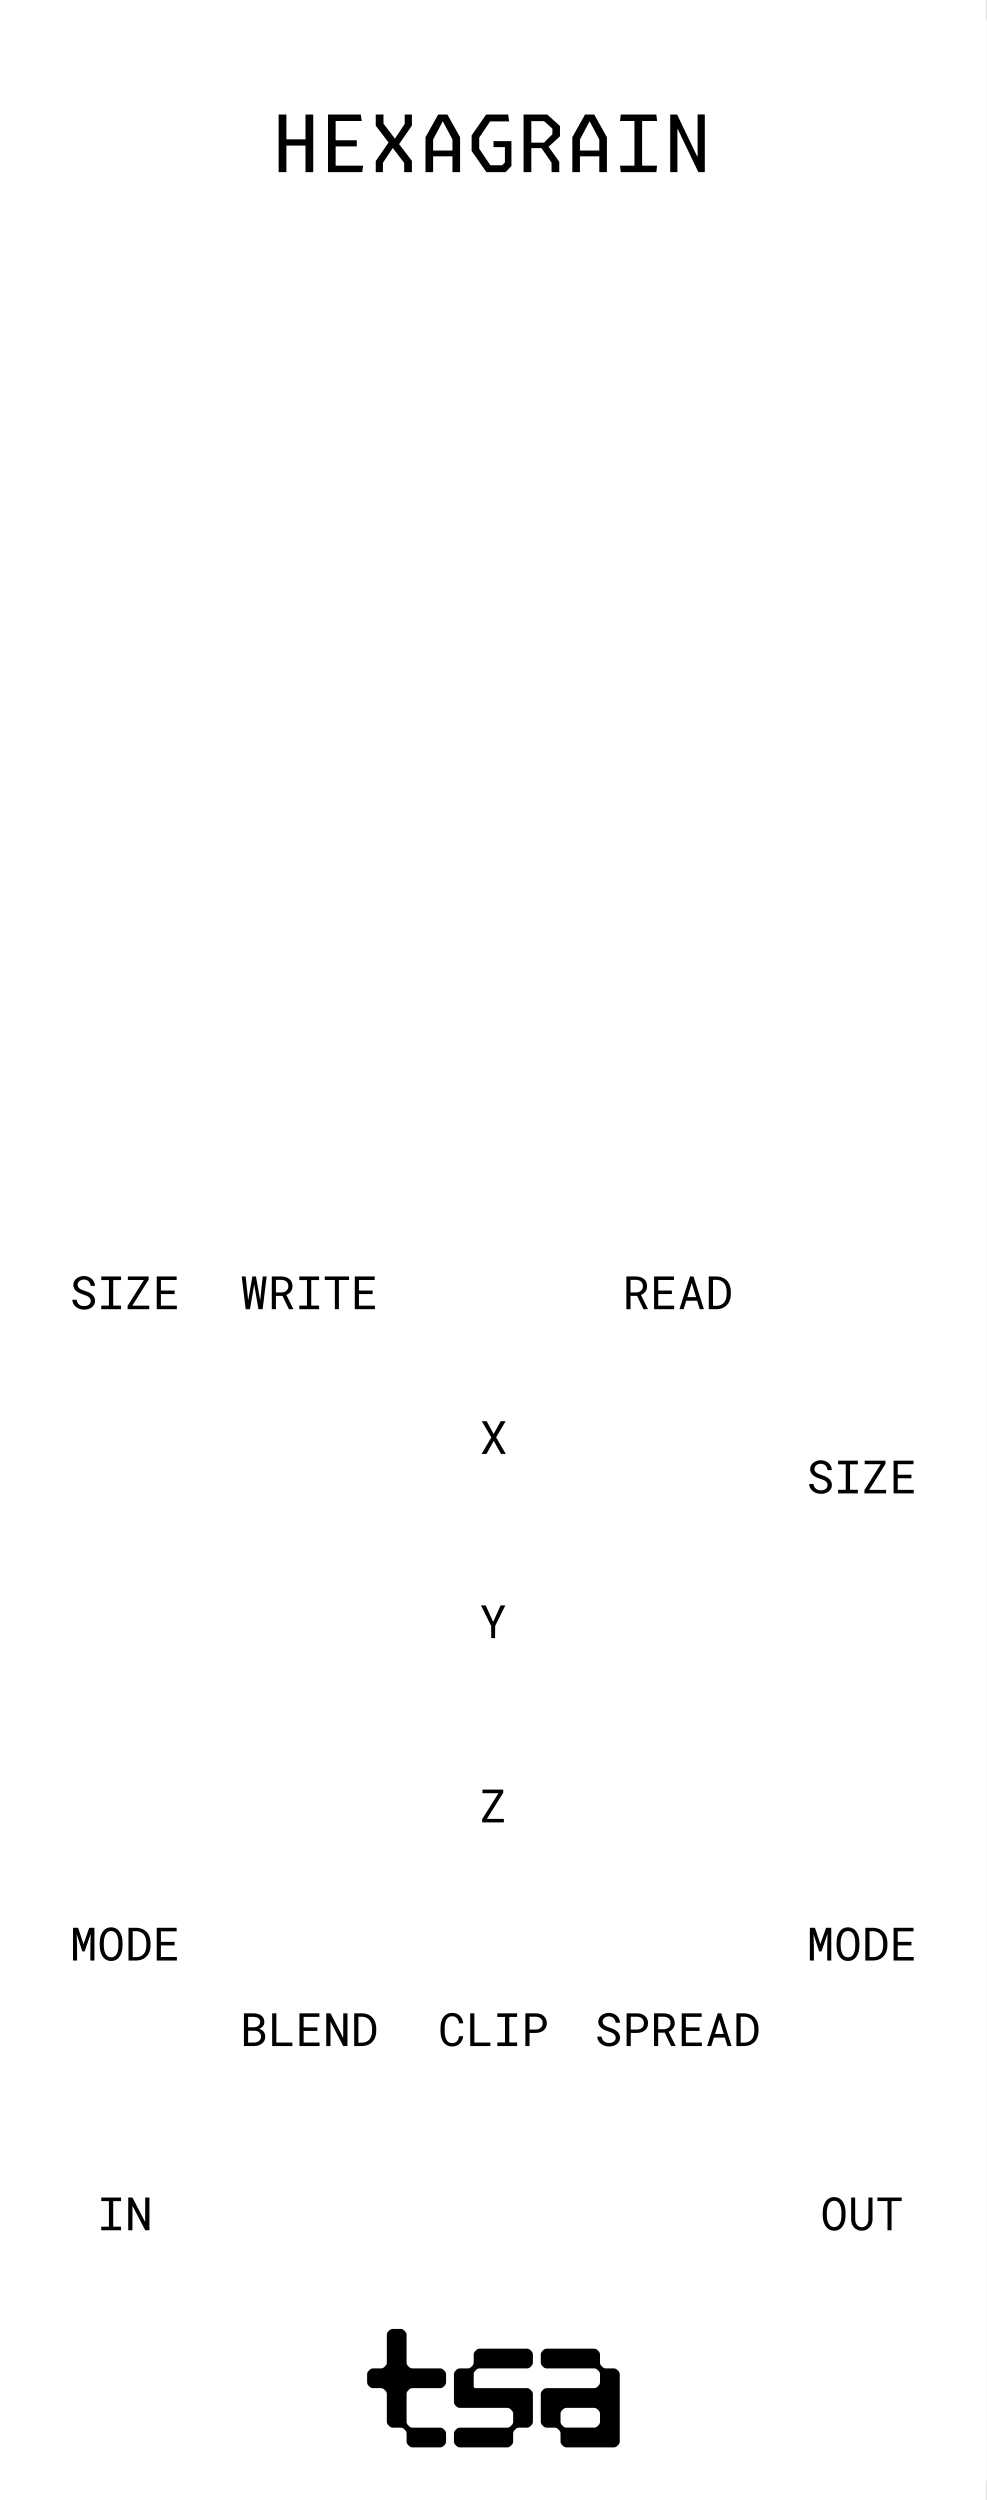
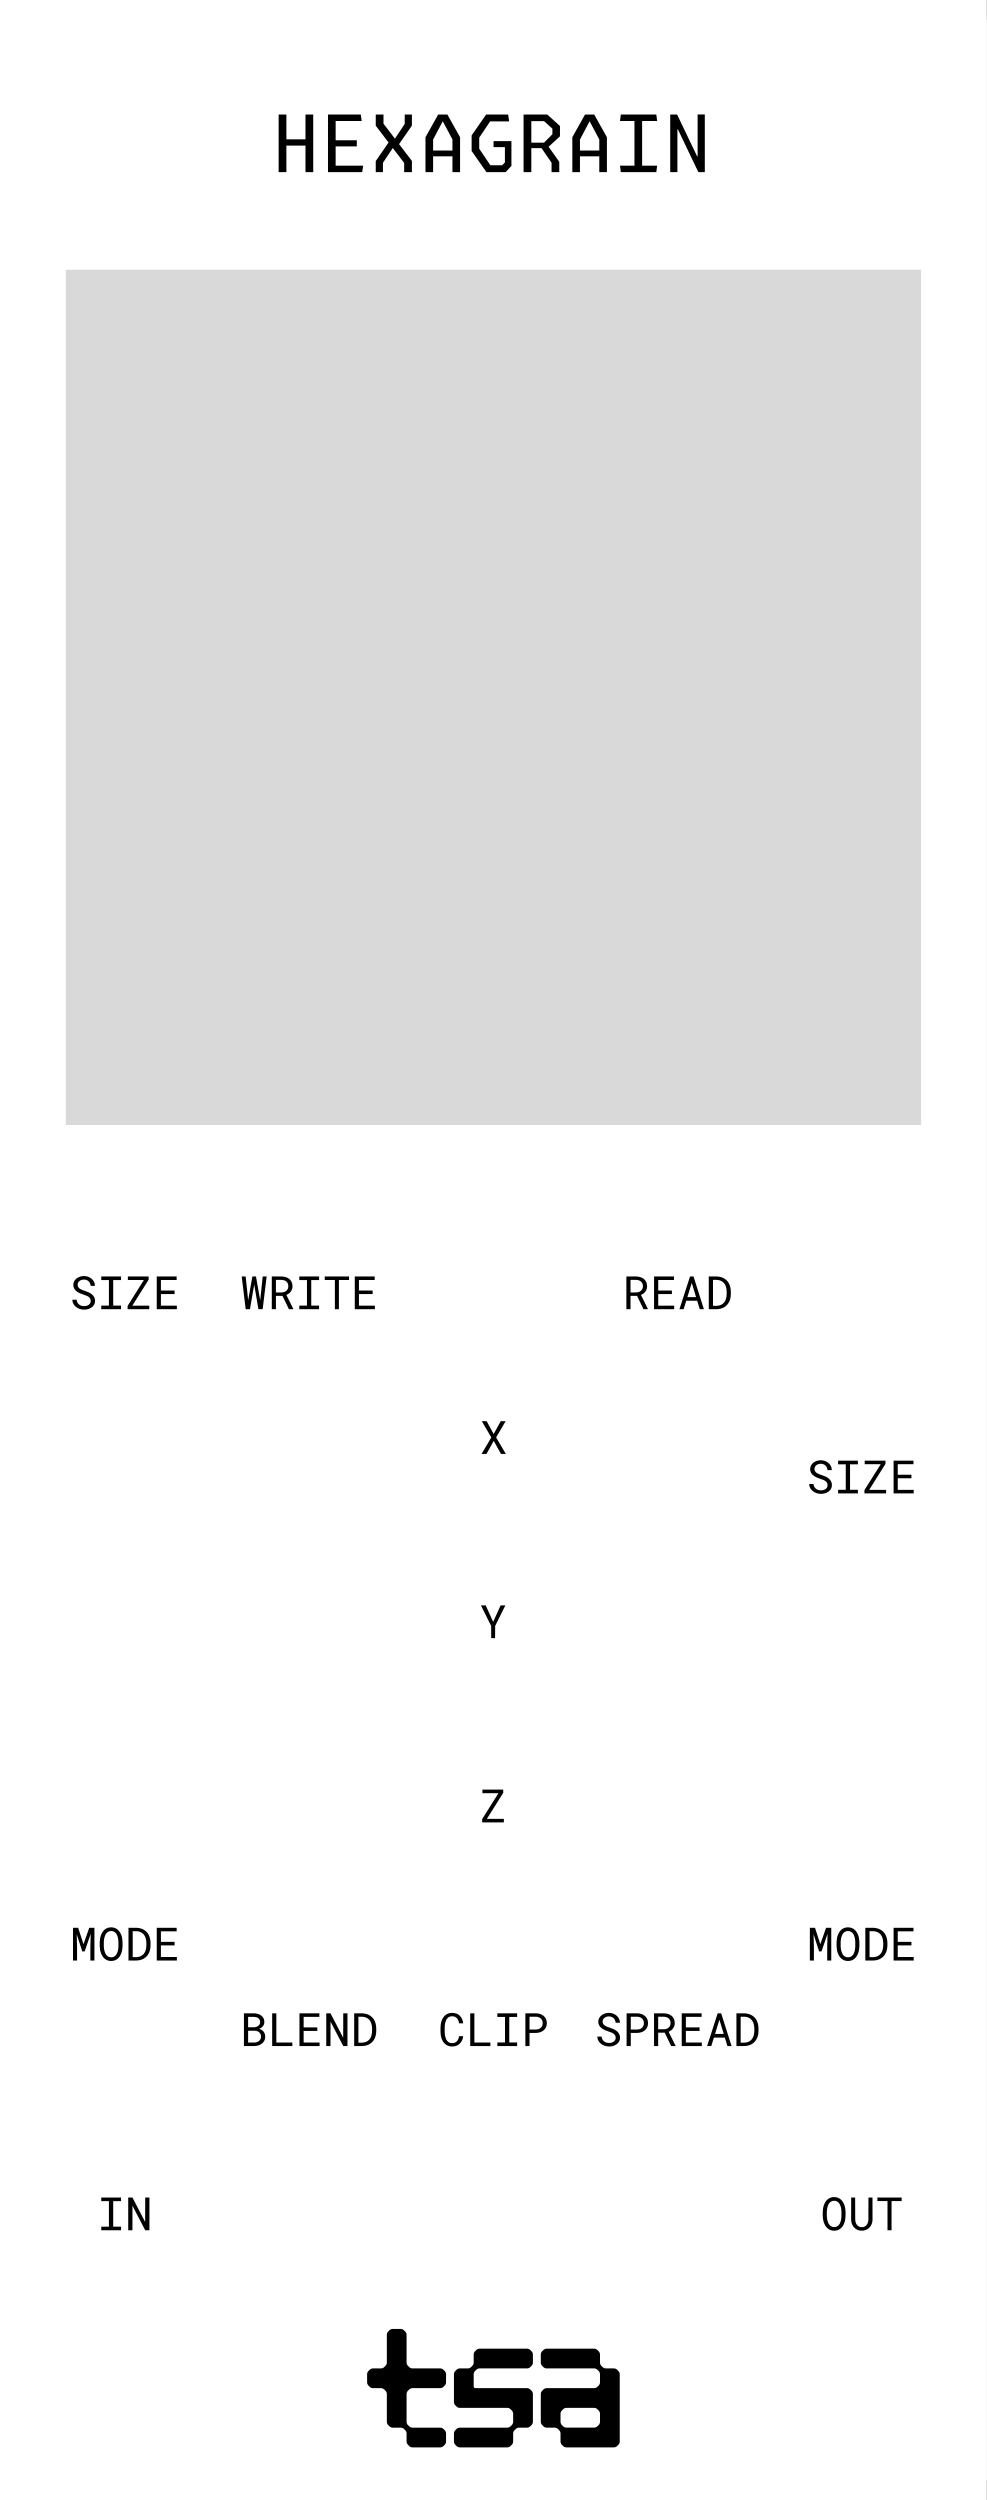
<svg xmlns="http://www.w3.org/2000/svg" width="150" height="380" viewBox="0 0 150 380" fill="none" version="1.1" id="svg15">
  <defs id="defs15" />
  <rect width="150" height="380" fill="#1E1E1E" id="rect1" />
  <rect width="150" height="374" transform="translate(0 3)" fill="white" id="rect2" />
  <rect width="150" height="380" fill="white" id="rect3" />
+   <rect x="10" y="41" width="130" height="130" fill="#D9D9D9" id="rect666" />
  <path d="M15.391 334.023H18.398V334.574H17.206V338.453H18.398V339H15.391V338.453H16.556V334.574H15.391V334.023ZM22.712 339H22.069L20.138 335.281L20.128 339H19.489V334.023H20.131L22.062 337.735L22.073 334.023H22.712V339Z" fill="black" id="path3" />
  <path d="M37.344 199L36.739 194.023H37.341L37.7 197.455L37.72 197.653L37.758 197.448L38.359 194.023H38.91L39.515 197.452L39.552 197.653L39.573 197.448L39.932 194.023H40.53L39.925 199H39.279L38.674 195.459L38.64 195.25L38.602 195.462L37.994 199H37.344ZM42.936 196.97H41.941V199H41.312V194.023H42.772C43.004 194.028 43.223 194.061 43.428 194.123C43.633 194.184 43.813 194.276 43.968 194.399C44.121 194.522 44.241 194.677 44.327 194.864C44.416 195.049 44.46 195.266 44.46 195.517C44.46 195.679 44.437 195.827 44.389 195.961C44.343 196.096 44.279 196.218 44.197 196.327C44.115 196.437 44.017 196.533 43.903 196.618C43.789 196.702 43.664 196.774 43.527 196.833L44.584 198.959L44.58 199H43.914L42.936 196.97ZM41.941 196.45H42.789C42.93 196.448 43.064 196.426 43.189 196.385C43.314 196.342 43.425 196.28 43.52 196.201C43.614 196.121 43.688 196.024 43.743 195.91C43.797 195.794 43.825 195.661 43.825 195.51C43.825 195.351 43.798 195.212 43.746 195.093C43.694 194.972 43.621 194.871 43.527 194.789C43.434 194.709 43.322 194.649 43.192 194.608C43.065 194.567 42.925 194.545 42.772 194.543H41.941V196.45ZM45.493 194.023H48.501V194.574H47.308V198.453H48.501V199H45.493V198.453H46.658V194.574H45.493V194.023ZM53.053 194.563H51.515V199H50.9V194.563H49.362V194.023H53.053V194.563ZM56.639 196.7H54.56V198.463H56.984V199H53.928V194.023H56.953V194.563H54.56V196.163H56.639V196.7Z" fill="black" id="path4" />
  <path d="M37.078 311V306.023H38.558C38.763 306.026 38.963 306.053 39.159 306.105C39.355 306.156 39.529 306.234 39.682 306.341C39.835 306.448 39.957 306.585 40.048 306.751C40.139 306.918 40.183 307.117 40.181 307.35C40.179 307.479 40.157 307.598 40.116 307.705C40.078 307.812 40.024 307.908 39.956 307.992C39.885 308.079 39.806 308.152 39.72 308.211C39.635 308.27 39.533 308.326 39.412 308.378V308.389C39.537 308.418 39.658 308.472 39.774 308.549C39.891 308.627 39.986 308.712 40.062 308.806C40.141 308.908 40.203 309.023 40.246 309.151C40.292 309.278 40.315 309.416 40.315 309.564C40.317 309.797 40.272 310.002 40.181 310.18C40.09 310.357 39.968 310.506 39.815 310.624C39.663 310.745 39.486 310.837 39.286 310.901C39.087 310.965 38.882 310.998 38.67 311H37.078ZM37.713 308.672V310.463H38.688C38.82 310.461 38.945 310.439 39.063 310.398C39.182 310.355 39.287 310.296 39.378 310.221C39.469 310.146 39.541 310.053 39.593 309.944C39.648 309.834 39.675 309.71 39.675 309.571C39.678 309.43 39.654 309.305 39.603 309.195C39.556 309.086 39.488 308.993 39.402 308.915C39.315 308.84 39.214 308.782 39.098 308.741C38.981 308.7 38.856 308.677 38.722 308.672H37.713ZM37.713 308.146H38.595C38.714 308.144 38.83 308.125 38.944 308.091C39.058 308.055 39.159 308.002 39.248 307.934C39.337 307.868 39.409 307.786 39.463 307.688C39.518 307.59 39.545 307.476 39.545 307.346C39.545 307.207 39.518 307.089 39.463 306.991C39.411 306.893 39.34 306.812 39.252 306.748C39.16 306.687 39.056 306.641 38.937 306.611C38.821 306.582 38.701 306.566 38.578 306.563H37.713V308.146ZM42.003 310.463H44.437V311H41.371V306.023H42.003V310.463ZM48.23 308.7H46.152V310.463H48.576V311H45.52V306.023H48.545V306.563H46.152V308.163H48.23V308.7ZM52.814 311H52.171L50.24 307.281L50.23 311H49.591V306.023H50.233L52.165 309.735L52.175 306.023H52.814V311ZM53.836 311V306.023H54.988C55.181 306.026 55.364 306.046 55.535 306.085C55.708 306.121 55.867 306.174 56.013 306.242C56.216 306.336 56.395 306.459 56.55 306.611C56.707 306.762 56.832 306.936 56.926 307.134C57.01 307.303 57.074 307.487 57.117 307.688C57.163 307.889 57.187 308.103 57.189 308.331V308.696C57.189 308.915 57.167 309.122 57.124 309.318C57.083 309.514 57.023 309.694 56.943 309.858C56.861 310.029 56.757 310.184 56.632 310.323C56.507 310.462 56.366 310.581 56.211 310.679C56.047 310.781 55.862 310.86 55.654 310.915C55.449 310.969 55.227 310.998 54.988 311H53.836ZM54.478 306.543V310.484H54.988C55.17 310.482 55.335 310.459 55.483 310.416C55.634 310.372 55.767 310.311 55.883 310.231C56.006 310.149 56.112 310.049 56.201 309.93C56.292 309.809 56.364 309.675 56.416 309.527C56.462 309.406 56.496 309.276 56.519 309.137C56.542 308.996 56.554 308.849 56.557 308.696V308.324C56.554 308.169 56.541 308.021 56.516 307.879C56.493 307.736 56.458 307.603 56.41 307.479C56.348 307.32 56.265 307.176 56.16 307.049C56.058 306.919 55.931 306.814 55.781 306.734C55.674 306.675 55.554 306.63 55.422 306.598C55.29 306.563 55.145 306.545 54.988 306.543H54.478Z" fill="black" id="path5" />
  <path d="M93.587 309.742C93.587 309.59 93.552 309.461 93.481 309.356C93.413 309.251 93.324 309.162 93.214 309.089C93.105 309.019 92.984 308.959 92.852 308.912C92.722 308.864 92.597 308.82 92.476 308.782C92.301 308.725 92.122 308.656 91.939 308.577C91.759 308.495 91.595 308.397 91.447 308.283C91.297 308.167 91.174 308.03 91.078 307.873C90.985 307.713 90.938 307.526 90.938 307.312C90.938 307.098 90.985 306.906 91.078 306.738C91.174 306.569 91.298 306.427 91.451 306.311C91.603 306.194 91.776 306.107 91.97 306.047C92.164 305.986 92.359 305.955 92.555 305.955C92.771 305.955 92.98 305.992 93.18 306.064C93.381 306.135 93.558 306.235 93.713 306.365C93.868 306.495 93.993 306.652 94.086 306.837C94.179 307.021 94.228 307.228 94.233 307.456H93.584C93.565 307.312 93.53 307.182 93.478 307.066C93.425 306.947 93.356 306.846 93.269 306.762C93.183 306.677 93.079 306.612 92.958 306.567C92.84 306.519 92.705 306.495 92.555 306.495C92.434 306.495 92.315 306.512 92.199 306.546C92.085 306.581 91.984 306.632 91.895 306.7C91.804 306.769 91.731 306.853 91.676 306.953C91.624 307.053 91.598 307.17 91.598 307.302C91.6 307.445 91.636 307.567 91.707 307.667C91.778 307.765 91.868 307.849 91.977 307.917C92.084 307.985 92.2 308.042 92.326 308.088C92.453 308.133 92.573 308.173 92.685 308.208C92.869 308.264 93.054 308.334 93.238 308.416C93.423 308.496 93.591 308.598 93.744 308.724C93.894 308.84 94.015 308.982 94.106 309.151C94.2 309.319 94.247 309.514 94.247 309.735C94.247 309.959 94.197 310.153 94.096 310.32C93.998 310.486 93.871 310.624 93.713 310.733C93.556 310.845 93.378 310.929 93.18 310.986C92.982 311.041 92.784 311.068 92.585 311.068C92.349 311.068 92.115 311.028 91.885 310.949C91.657 310.869 91.459 310.754 91.29 310.604C91.14 310.474 91.02 310.322 90.931 310.149C90.845 309.973 90.798 309.779 90.791 309.564H91.437C91.457 309.719 91.5 309.857 91.564 309.978C91.627 310.097 91.709 310.197 91.81 310.279C91.91 310.363 92.025 310.427 92.155 310.47C92.287 310.511 92.43 310.532 92.585 310.532C92.709 310.532 92.829 310.517 92.948 310.487C93.069 310.455 93.176 310.406 93.269 310.34C93.362 310.277 93.439 310.196 93.498 310.098C93.557 309.997 93.587 309.879 93.587 309.742ZM95.877 309.004V311H95.245V306.023H96.858C97.081 306.028 97.292 306.063 97.49 306.129C97.691 306.195 97.866 306.291 98.017 306.417C98.167 306.542 98.285 306.697 98.372 306.881C98.461 307.066 98.505 307.278 98.505 307.517C98.505 307.756 98.461 307.968 98.372 308.153C98.285 308.335 98.167 308.489 98.017 308.614C97.866 308.74 97.691 308.835 97.49 308.901C97.292 308.967 97.081 309.002 96.858 309.004H95.877ZM95.877 308.484H96.858C97.004 308.482 97.138 308.459 97.261 308.416C97.384 308.37 97.491 308.307 97.582 308.225C97.674 308.143 97.744 308.043 97.794 307.927C97.847 307.809 97.873 307.674 97.873 307.524C97.873 307.374 97.847 307.238 97.794 307.117C97.744 306.996 97.675 306.894 97.586 306.81C97.495 306.725 97.387 306.66 97.261 306.615C97.138 306.569 97.004 306.545 96.858 306.543H95.877V308.484ZM101.038 308.97H100.043V311H99.415V306.023H100.874C101.106 306.028 101.325 306.061 101.53 306.123C101.735 306.184 101.915 306.276 102.07 306.399C102.223 306.522 102.343 306.677 102.429 306.864C102.518 307.049 102.562 307.266 102.562 307.517C102.562 307.679 102.539 307.827 102.491 307.961C102.445 308.096 102.381 308.218 102.299 308.327C102.217 308.437 102.119 308.533 102.005 308.618C101.891 308.702 101.766 308.774 101.629 308.833L102.686 310.959L102.682 311H102.016L101.038 308.97ZM100.043 308.45H100.891C101.032 308.448 101.166 308.426 101.291 308.385C101.416 308.342 101.527 308.28 101.623 308.201C101.716 308.121 101.79 308.024 101.845 307.91C101.899 307.794 101.927 307.661 101.927 307.51C101.927 307.351 101.901 307.212 101.848 307.093C101.796 306.972 101.723 306.871 101.629 306.789C101.536 306.709 101.424 306.649 101.294 306.608C101.167 306.567 101.027 306.545 100.874 306.543H100.043V308.45ZM106.333 308.7H104.254V310.463H106.678V311H103.622V306.023H106.647V306.563H104.254V308.163H106.333V308.7ZM110.174 309.711H108.513L108.113 311H107.481L109.087 306.023H109.617L111.196 311H110.567L110.174 309.711ZM108.684 309.161H110.007L109.351 307.001L108.684 309.161ZM111.938 311V306.023H113.09C113.284 306.026 113.466 306.046 113.637 306.085C113.81 306.121 113.969 306.174 114.115 306.242C114.318 306.336 114.497 306.459 114.652 306.611C114.809 306.762 114.934 306.936 115.028 307.134C115.112 307.303 115.176 307.487 115.219 307.688C115.265 307.889 115.289 308.103 115.291 308.331V308.696C115.291 308.915 115.269 309.122 115.226 309.318C115.185 309.514 115.125 309.694 115.045 309.858C114.963 310.029 114.859 310.184 114.734 310.323C114.609 310.462 114.468 310.581 114.313 310.679C114.149 310.781 113.964 310.86 113.756 310.915C113.551 310.969 113.329 310.998 113.09 311H111.938ZM112.581 306.543V310.484H113.09C113.272 310.482 113.437 310.459 113.585 310.416C113.736 310.372 113.869 310.311 113.985 310.231C114.108 310.149 114.214 310.049 114.303 309.93C114.394 309.809 114.466 309.675 114.519 309.527C114.564 309.406 114.598 309.276 114.621 309.137C114.644 308.996 114.656 308.849 114.659 308.696V308.324C114.656 308.169 114.643 308.021 114.618 307.879C114.595 307.736 114.56 307.603 114.512 307.479C114.45 307.32 114.367 307.176 114.262 307.049C114.16 306.919 114.033 306.814 113.883 306.734C113.776 306.675 113.656 306.63 113.524 306.598C113.392 306.563 113.247 306.545 113.09 306.543H112.581Z" fill="black" id="path6" />
  <path d="M70.41 309.503C70.38 309.733 70.321 309.945 70.232 310.139C70.143 310.33 70.028 310.494 69.887 310.631C69.743 310.77 69.573 310.878 69.377 310.956C69.184 311.031 68.967 311.068 68.728 311.068C68.523 311.068 68.336 311.04 68.168 310.983C68.001 310.924 67.853 310.843 67.723 310.74C67.591 310.638 67.477 310.517 67.381 310.378C67.288 310.239 67.21 310.087 67.149 309.923C67.085 309.759 67.037 309.587 67.005 309.407C66.976 309.227 66.96 309.045 66.957 308.86V308.167C66.96 307.982 66.976 307.8 67.005 307.62C67.037 307.44 67.085 307.268 67.149 307.104C67.21 306.939 67.288 306.788 67.381 306.649C67.477 306.508 67.591 306.386 67.723 306.283C67.853 306.181 68.001 306.101 68.168 306.044C68.334 305.985 68.521 305.955 68.728 305.955C68.976 305.955 69.199 305.994 69.394 306.071C69.591 306.146 69.759 306.254 69.9 306.393C70.042 306.534 70.154 306.702 70.239 306.898C70.325 307.094 70.382 307.311 70.41 307.548H69.777C69.757 307.397 69.722 307.257 69.671 307.127C69.621 306.998 69.554 306.884 69.47 306.786C69.385 306.688 69.282 306.611 69.159 306.557C69.038 306.5 68.894 306.471 68.728 306.471C68.578 306.471 68.444 306.496 68.328 306.546C68.214 306.594 68.116 306.66 68.034 306.745C67.95 306.829 67.879 306.927 67.822 307.039C67.768 307.15 67.723 307.269 67.689 307.394C67.655 307.519 67.63 307.648 67.614 307.78C67.6 307.91 67.593 308.037 67.593 308.16V308.86C67.593 308.983 67.6 309.111 67.614 309.243C67.63 309.373 67.655 309.501 67.689 309.626C67.723 309.754 67.768 309.873 67.822 309.985C67.877 310.097 67.947 310.194 68.031 310.279C68.115 310.365 68.214 310.434 68.328 310.484C68.442 310.532 68.575 310.556 68.728 310.556C68.894 310.556 69.038 310.529 69.159 310.477C69.282 310.425 69.385 310.351 69.47 310.255C69.554 310.161 69.621 310.051 69.671 309.923C69.722 309.793 69.757 309.653 69.777 309.503H70.41ZM72.105 310.463H74.539V311H71.473V306.023H72.105V310.463ZM75.595 306.023H78.603V306.574H77.41V310.453H78.603V311H75.595V310.453H76.76V306.574H75.595V306.023ZM80.489 309.004V311H79.857V306.023H81.47C81.694 306.028 81.904 306.063 82.103 306.129C82.303 306.195 82.478 306.291 82.629 306.417C82.779 306.542 82.898 306.697 82.984 306.881C83.073 307.066 83.118 307.278 83.118 307.517C83.118 307.756 83.073 307.968 82.984 308.153C82.898 308.335 82.779 308.489 82.629 308.614C82.478 308.74 82.303 308.835 82.103 308.901C81.904 308.967 81.694 309.002 81.47 309.004H80.489ZM80.489 308.484H81.47C81.616 308.482 81.751 308.459 81.874 308.416C81.997 308.37 82.104 308.307 82.195 308.225C82.286 308.143 82.357 308.043 82.407 307.927C82.459 307.809 82.485 307.674 82.485 307.524C82.485 307.374 82.459 307.238 82.407 307.117C82.357 306.996 82.287 306.894 82.198 306.81C82.107 306.725 81.999 306.66 81.874 306.615C81.751 306.569 81.616 306.545 81.47 306.543H80.489V308.484Z" fill="black" id="path7" />
  <path d="M13.791 197.742C13.791 197.59 13.756 197.461 13.685 197.356C13.617 197.251 13.528 197.162 13.418 197.089C13.309 197.019 13.188 196.959 13.056 196.912C12.926 196.864 12.801 196.82 12.68 196.782C12.505 196.725 12.326 196.656 12.144 196.577C11.963 196.495 11.8 196.397 11.651 196.283C11.501 196.167 11.378 196.03 11.282 195.873C11.189 195.713 11.142 195.526 11.142 195.312C11.142 195.098 11.189 194.906 11.282 194.738C11.378 194.569 11.502 194.427 11.655 194.311C11.807 194.194 11.981 194.107 12.174 194.047C12.368 193.986 12.563 193.955 12.759 193.955C12.975 193.955 13.184 193.992 13.384 194.064C13.585 194.135 13.762 194.235 13.918 194.365C14.072 194.495 14.197 194.652 14.29 194.837C14.383 195.021 14.432 195.228 14.437 195.456H13.788C13.769 195.312 13.734 195.182 13.682 195.066C13.629 194.947 13.56 194.846 13.473 194.762C13.387 194.677 13.283 194.612 13.162 194.567C13.044 194.519 12.909 194.495 12.759 194.495C12.638 194.495 12.52 194.512 12.403 194.546C12.289 194.581 12.188 194.632 12.099 194.7C12.008 194.769 11.935 194.853 11.88 194.953C11.828 195.053 11.802 195.17 11.802 195.302C11.804 195.445 11.841 195.567 11.911 195.667C11.982 195.765 12.072 195.849 12.181 195.917C12.288 195.985 12.405 196.042 12.53 196.088C12.657 196.133 12.777 196.173 12.889 196.208C13.073 196.264 13.258 196.334 13.442 196.416C13.627 196.496 13.796 196.598 13.948 196.724C14.099 196.84 14.219 196.982 14.31 197.151C14.404 197.319 14.451 197.514 14.451 197.735C14.451 197.959 14.401 198.153 14.3 198.32C14.202 198.486 14.075 198.624 13.918 198.733C13.76 198.845 13.582 198.929 13.384 198.986C13.186 199.041 12.988 199.068 12.79 199.068C12.553 199.068 12.319 199.028 12.089 198.949C11.861 198.869 11.663 198.754 11.494 198.604C11.344 198.474 11.224 198.322 11.135 198.149C11.049 197.973 11.002 197.779 10.995 197.564H11.641C11.662 197.719 11.704 197.857 11.768 197.978C11.831 198.097 11.913 198.197 12.014 198.279C12.114 198.363 12.229 198.427 12.359 198.47C12.491 198.511 12.635 198.532 12.79 198.532C12.913 198.532 13.033 198.517 13.152 198.487C13.273 198.455 13.38 198.406 13.473 198.34C13.567 198.277 13.643 198.196 13.702 198.098C13.761 197.997 13.791 197.879 13.791 197.742ZM15.391 194.023H18.398V194.574H17.206V198.453H18.398V199H15.391V198.453H16.556V194.574H15.391V194.023ZM20.111 198.463H22.688V199H19.396L19.39 198.508L21.868 194.563H19.434V194.023H22.589L22.596 194.505L20.111 198.463ZM26.537 196.7H24.459V198.463H26.882V199H23.826V194.023H26.851V194.563H24.459V196.163H26.537V196.7Z" fill="black" id="path8" />
  <path d="M125.791 225.742C125.791 225.59 125.756 225.461 125.685 225.356C125.617 225.251 125.528 225.162 125.418 225.089C125.309 225.019 125.188 224.959 125.056 224.912C124.926 224.864 124.801 224.82 124.68 224.782C124.505 224.725 124.326 224.656 124.144 224.577C123.964 224.495 123.799 224.397 123.651 224.283C123.501 224.167 123.378 224.03 123.282 223.873C123.189 223.713 123.142 223.526 123.142 223.312C123.142 223.098 123.189 222.906 123.282 222.738C123.378 222.569 123.502 222.427 123.655 222.311C123.807 222.194 123.981 222.107 124.174 222.047C124.368 221.986 124.563 221.955 124.759 221.955C124.975 221.955 125.184 221.992 125.384 222.064C125.585 222.135 125.763 222.235 125.917 222.365C126.072 222.495 126.197 222.652 126.29 222.837C126.383 223.021 126.432 223.228 126.437 223.456H125.788C125.769 223.312 125.734 223.182 125.682 223.066C125.629 222.947 125.56 222.846 125.473 222.762C125.387 222.677 125.283 222.612 125.162 222.567C125.044 222.519 124.909 222.495 124.759 222.495C124.638 222.495 124.52 222.512 124.403 222.546C124.289 222.581 124.188 222.632 124.099 222.7C124.008 222.769 123.935 222.853 123.88 222.953C123.828 223.053 123.802 223.17 123.802 223.302C123.804 223.445 123.84 223.567 123.911 223.667C123.982 223.765 124.072 223.849 124.181 223.917C124.288 223.985 124.404 224.042 124.53 224.088C124.657 224.133 124.777 224.173 124.889 224.208C125.073 224.264 125.258 224.334 125.442 224.416C125.627 224.496 125.796 224.598 125.948 224.724C126.099 224.84 126.219 224.982 126.311 225.151C126.404 225.319 126.451 225.514 126.451 225.735C126.451 225.959 126.401 226.153 126.3 226.32C126.202 226.486 126.075 226.624 125.917 226.733C125.76 226.845 125.583 226.929 125.384 226.986C125.186 227.041 124.988 227.068 124.79 227.068C124.553 227.068 124.319 227.028 124.089 226.949C123.861 226.869 123.663 226.754 123.494 226.604C123.344 226.474 123.224 226.322 123.135 226.149C123.049 225.973 123.002 225.779 122.995 225.564H123.641C123.662 225.719 123.704 225.857 123.768 225.978C123.831 226.097 123.913 226.197 124.014 226.279C124.114 226.363 124.229 226.427 124.359 226.47C124.491 226.511 124.635 226.532 124.79 226.532C124.913 226.532 125.033 226.517 125.152 226.487C125.273 226.455 125.38 226.406 125.473 226.34C125.567 226.277 125.643 226.196 125.702 226.098C125.761 225.997 125.791 225.879 125.791 225.742ZM127.391 222.023H130.398V222.574H129.206V226.453H130.398V227H127.391V226.453H128.556V222.574H127.391V222.023ZM132.111 226.463H134.688V227H131.396L131.39 226.508L133.868 222.563H131.434V222.023H134.589L134.596 222.505L132.111 226.463ZM138.537 224.7H136.458V226.463H138.882V227H135.826V222.023H138.851V222.563H136.458V224.163H138.537V224.7Z" fill="black" id="path9" />
  <path d="M11.88 293.023L12.69 295.512L13.565 293.023H14.352V298H13.736V296.014L13.788 293.936L12.868 296.616H12.506L11.662 294.008L11.713 296.014V298H11.098V293.023H11.88ZM18.627 295.799C18.625 295.977 18.609 296.157 18.58 296.339C18.552 296.519 18.509 296.693 18.45 296.862C18.39 297.03 18.314 297.188 18.221 297.333C18.13 297.479 18.02 297.607 17.893 297.716C17.765 297.826 17.618 297.912 17.452 297.976C17.288 298.038 17.103 298.068 16.898 298.068C16.693 298.068 16.507 298.038 16.341 297.976C16.177 297.912 16.031 297.826 15.903 297.716C15.776 297.607 15.665 297.479 15.572 297.333C15.478 297.185 15.402 297.027 15.343 296.858C15.281 296.69 15.236 296.515 15.206 296.335C15.176 296.155 15.161 295.977 15.158 295.799V295.231C15.161 295.054 15.175 294.875 15.203 294.695C15.232 294.513 15.278 294.337 15.339 294.168C15.399 294 15.474 293.843 15.565 293.697C15.658 293.549 15.769 293.419 15.896 293.307C16.024 293.198 16.17 293.112 16.334 293.051C16.5 292.987 16.686 292.955 16.891 292.955C17.096 292.955 17.282 292.987 17.448 293.051C17.615 293.112 17.762 293.198 17.889 293.307C18.017 293.417 18.126 293.545 18.217 293.693C18.311 293.839 18.388 293.996 18.45 294.165C18.509 294.334 18.552 294.509 18.58 294.691C18.609 294.874 18.625 295.054 18.627 295.231V295.799ZM18.002 295.225C18 295.106 17.992 294.983 17.978 294.855C17.964 294.726 17.942 294.597 17.91 294.469C17.875 294.344 17.831 294.224 17.776 294.11C17.722 293.994 17.653 293.892 17.571 293.803C17.489 293.716 17.392 293.648 17.281 293.598C17.169 293.545 17.039 293.519 16.891 293.519C16.745 293.519 16.616 293.545 16.505 293.598C16.393 293.65 16.296 293.72 16.214 293.806C16.132 293.895 16.064 293.998 16.009 294.114C15.955 294.228 15.911 294.347 15.879 294.473C15.845 294.6 15.82 294.729 15.804 294.859C15.79 294.986 15.783 295.108 15.78 295.225V295.799C15.783 295.915 15.79 296.038 15.804 296.168C15.82 296.298 15.845 296.425 15.879 296.551C15.914 296.678 15.958 296.8 16.013 296.917C16.067 297.033 16.136 297.134 16.218 297.221C16.3 297.31 16.397 297.38 16.508 297.433C16.62 297.485 16.75 297.511 16.898 297.511C17.046 297.511 17.176 297.485 17.288 297.433C17.401 297.38 17.5 297.31 17.581 297.221C17.661 297.134 17.727 297.034 17.78 296.92C17.834 296.804 17.879 296.682 17.913 296.554C17.945 296.429 17.967 296.301 17.978 296.171C17.992 296.042 18 295.917 18.002 295.799V295.225ZM19.53 298V293.023H20.682C20.875 293.026 21.058 293.046 21.229 293.085C21.402 293.121 21.561 293.174 21.707 293.242C21.91 293.336 22.089 293.459 22.244 293.611C22.401 293.762 22.526 293.936 22.62 294.134C22.704 294.303 22.768 294.487 22.811 294.688C22.857 294.889 22.881 295.103 22.883 295.331V295.696C22.883 295.915 22.861 296.122 22.818 296.318C22.777 296.514 22.716 296.694 22.637 296.858C22.555 297.029 22.451 297.184 22.326 297.323C22.2 297.462 22.06 297.581 21.905 297.679C21.741 297.781 21.555 297.86 21.348 297.915C21.143 297.969 20.921 297.998 20.682 298H19.53ZM20.172 293.543V297.484H20.682C20.864 297.482 21.029 297.459 21.177 297.416C21.328 297.372 21.461 297.311 21.577 297.231C21.7 297.149 21.806 297.049 21.895 296.93C21.986 296.809 22.058 296.675 22.11 296.527C22.156 296.406 22.19 296.276 22.213 296.137C22.236 295.996 22.248 295.849 22.25 295.696V295.324C22.248 295.169 22.235 295.021 22.209 294.879C22.187 294.736 22.151 294.603 22.104 294.479C22.042 294.32 21.959 294.176 21.854 294.049C21.752 293.919 21.625 293.814 21.475 293.734C21.367 293.675 21.248 293.63 21.116 293.598C20.984 293.563 20.839 293.545 20.682 293.543H20.172ZM26.537 295.7H24.459V297.463H26.882V298H23.826V293.023H26.851V293.563H24.459V295.163H26.537V295.7Z" fill="black" id="path10" />
  <path d="M123.88 293.023L124.69 295.512L125.565 293.023H126.352V298H125.736V296.014L125.788 293.936L124.868 296.616H124.506L123.662 294.008L123.713 296.014V298H123.098V293.023H123.88ZM130.627 295.799C130.625 295.977 130.609 296.157 130.58 296.339C130.552 296.519 130.509 296.693 130.45 296.862C130.39 297.03 130.314 297.188 130.221 297.333C130.13 297.479 130.02 297.607 129.893 297.716C129.765 297.826 129.618 297.912 129.452 297.976C129.288 298.038 129.103 298.068 128.898 298.068C128.693 298.068 128.507 298.038 128.341 297.976C128.177 297.912 128.031 297.826 127.903 297.716C127.776 297.607 127.665 297.479 127.572 297.333C127.478 297.185 127.402 297.027 127.343 296.858C127.281 296.69 127.236 296.515 127.206 296.335C127.176 296.155 127.16 295.977 127.158 295.799V295.231C127.16 295.054 127.175 294.875 127.203 294.695C127.232 294.513 127.278 294.337 127.339 294.168C127.399 294 127.474 293.843 127.565 293.697C127.658 293.549 127.769 293.419 127.896 293.307C128.024 293.198 128.17 293.112 128.334 293.051C128.5 292.987 128.686 292.955 128.891 292.955C129.096 292.955 129.282 292.987 129.448 293.051C129.615 293.112 129.762 293.198 129.889 293.307C130.017 293.417 130.126 293.545 130.217 293.693C130.311 293.839 130.388 293.996 130.45 294.165C130.509 294.334 130.552 294.509 130.58 294.691C130.609 294.874 130.625 295.054 130.627 295.231V295.799ZM130.002 295.225C130 295.106 129.992 294.983 129.978 294.855C129.964 294.726 129.942 294.597 129.91 294.469C129.875 294.344 129.831 294.224 129.776 294.11C129.722 293.994 129.653 293.892 129.571 293.803C129.489 293.716 129.392 293.648 129.281 293.598C129.169 293.545 129.039 293.519 128.891 293.519C128.745 293.519 128.617 293.545 128.505 293.598C128.393 293.65 128.296 293.72 128.214 293.806C128.132 293.895 128.064 293.998 128.009 294.114C127.955 294.228 127.911 294.347 127.879 294.473C127.845 294.6 127.82 294.729 127.804 294.859C127.791 294.986 127.783 295.108 127.78 295.225V295.799C127.783 295.915 127.791 296.038 127.804 296.168C127.82 296.298 127.845 296.425 127.879 296.551C127.914 296.678 127.958 296.8 128.013 296.917C128.067 297.033 128.136 297.134 128.218 297.221C128.3 297.31 128.397 297.38 128.508 297.433C128.62 297.485 128.75 297.511 128.898 297.511C129.046 297.511 129.176 297.485 129.288 297.433C129.402 297.38 129.5 297.31 129.582 297.221C129.661 297.134 129.727 297.034 129.78 296.92C129.834 296.804 129.879 296.682 129.913 296.554C129.945 296.429 129.967 296.301 129.978 296.171C129.992 296.042 130 295.917 130.002 295.799V295.225ZM131.53 298V293.023H132.682C132.875 293.026 133.058 293.046 133.229 293.085C133.402 293.121 133.561 293.174 133.707 293.242C133.91 293.336 134.089 293.459 134.244 293.611C134.401 293.762 134.526 293.936 134.62 294.134C134.704 294.303 134.768 294.487 134.811 294.688C134.857 294.889 134.881 295.103 134.883 295.331V295.696C134.883 295.915 134.861 296.122 134.818 296.318C134.777 296.514 134.716 296.694 134.637 296.858C134.555 297.029 134.451 297.184 134.326 297.323C134.2 297.462 134.06 297.581 133.905 297.679C133.741 297.781 133.556 297.86 133.348 297.915C133.143 297.969 132.921 297.998 132.682 298H131.53ZM132.172 293.543V297.484H132.682C132.864 297.482 133.029 297.459 133.177 297.416C133.328 297.372 133.461 297.311 133.577 297.231C133.7 297.149 133.806 297.049 133.895 296.93C133.986 296.809 134.058 296.675 134.11 296.527C134.156 296.406 134.19 296.276 134.213 296.137C134.236 295.996 134.248 295.849 134.25 295.696V295.324C134.248 295.169 134.235 295.021 134.209 294.879C134.187 294.736 134.151 294.603 134.104 294.479C134.042 294.32 133.959 294.176 133.854 294.049C133.751 293.919 133.625 293.814 133.475 293.734C133.368 293.675 133.248 293.63 133.116 293.598C132.984 293.563 132.839 293.545 132.682 293.543H132.172ZM138.537 295.7H136.458V297.463H138.882V298H135.826V293.023H138.851V293.563H136.458V295.163H138.537V295.7Z" fill="black" id="path11" />
  <path d="M96.834 196.97H95.839V199H95.21V194.023H96.67C96.902 194.028 97.121 194.061 97.326 194.123C97.531 194.184 97.711 194.276 97.866 194.399C98.019 194.522 98.138 194.677 98.225 194.864C98.314 195.049 98.358 195.266 98.358 195.517C98.358 195.679 98.335 195.827 98.287 195.961C98.241 196.096 98.177 196.218 98.095 196.327C98.013 196.437 97.915 196.533 97.801 196.618C97.687 196.702 97.562 196.774 97.425 196.833L98.481 198.959L98.478 199H97.811L96.834 196.97ZM95.839 196.45H96.687C96.828 196.448 96.962 196.426 97.087 196.385C97.212 196.342 97.323 196.28 97.418 196.201C97.512 196.121 97.586 196.024 97.641 195.91C97.695 195.794 97.723 195.661 97.723 195.51C97.723 195.351 97.697 195.212 97.644 195.093C97.592 194.972 97.519 194.871 97.425 194.789C97.332 194.709 97.22 194.649 97.09 194.608C96.963 194.567 96.823 194.545 96.67 194.543H95.839V196.45ZM102.128 196.7H100.05V198.463H102.474V199H99.418V194.023H102.443V194.563H100.05V196.163H102.128V196.7ZM105.97 197.711H104.309L103.909 199H103.277L104.883 194.023H105.413L106.992 199H106.363L105.97 197.711ZM104.48 197.161H105.803L105.146 195.001L104.48 197.161ZM107.734 199V194.023H108.886C109.079 194.026 109.262 194.046 109.433 194.085C109.606 194.121 109.765 194.174 109.911 194.242C110.114 194.336 110.293 194.459 110.448 194.611C110.605 194.762 110.73 194.936 110.824 195.134C110.908 195.303 110.972 195.487 111.015 195.688C111.061 195.889 111.085 196.103 111.087 196.331V196.696C111.087 196.915 111.065 197.122 111.022 197.318C110.981 197.514 110.921 197.694 110.841 197.858C110.759 198.029 110.655 198.184 110.53 198.323C110.404 198.462 110.264 198.581 110.109 198.679C109.945 198.781 109.76 198.86 109.552 198.915C109.347 198.969 109.125 198.998 108.886 199H107.734ZM108.376 194.543V198.484H108.886C109.068 198.482 109.233 198.459 109.381 198.416C109.532 198.372 109.665 198.311 109.781 198.231C109.904 198.149 110.01 198.049 110.099 197.93C110.19 197.809 110.262 197.675 110.314 197.527C110.36 197.406 110.394 197.276 110.417 197.137C110.44 196.996 110.452 196.849 110.455 196.696V196.324C110.452 196.169 110.439 196.021 110.414 195.879C110.391 195.736 110.355 195.603 110.308 195.479C110.246 195.32 110.163 195.176 110.058 195.049C109.956 194.919 109.829 194.814 109.679 194.734C109.572 194.675 109.452 194.63 109.32 194.598C109.188 194.563 109.043 194.545 108.886 194.543H108.376Z" fill="black" id="path12" />
  <path d="M128.525 336.799C128.523 336.977 128.507 337.157 128.478 337.339C128.45 337.519 128.407 337.693 128.348 337.862C128.288 338.03 128.212 338.188 128.119 338.333C128.028 338.479 127.918 338.607 127.791 338.716C127.663 338.826 127.516 338.912 127.35 338.976C127.186 339.038 127.001 339.068 126.796 339.068C126.591 339.068 126.405 339.038 126.239 338.976C126.075 338.912 125.929 338.826 125.801 338.716C125.674 338.607 125.563 338.479 125.47 338.333C125.376 338.185 125.3 338.027 125.241 337.858C125.179 337.69 125.134 337.515 125.104 337.335C125.074 337.155 125.058 336.977 125.056 336.799V336.231C125.058 336.054 125.073 335.875 125.101 335.695C125.13 335.513 125.176 335.337 125.237 335.168C125.297 335 125.372 334.843 125.463 334.697C125.556 334.549 125.667 334.419 125.794 334.307C125.922 334.198 126.068 334.112 126.232 334.051C126.398 333.987 126.584 333.955 126.789 333.955C126.994 333.955 127.18 333.987 127.346 334.051C127.513 334.112 127.66 334.198 127.787 334.307C127.915 334.417 128.024 334.545 128.115 334.693C128.209 334.839 128.286 334.996 128.348 335.165C128.407 335.334 128.45 335.509 128.478 335.691C128.507 335.874 128.523 336.054 128.525 336.231V336.799ZM127.9 336.225C127.898 336.106 127.89 335.983 127.876 335.855C127.862 335.726 127.84 335.597 127.808 335.469C127.773 335.344 127.729 335.224 127.674 335.11C127.62 334.994 127.551 334.892 127.469 334.803C127.387 334.716 127.29 334.648 127.179 334.598C127.067 334.545 126.937 334.519 126.789 334.519C126.643 334.519 126.514 334.545 126.403 334.598C126.291 334.65 126.194 334.72 126.112 334.806C126.03 334.895 125.962 334.998 125.907 335.114C125.853 335.228 125.809 335.347 125.777 335.473C125.743 335.6 125.718 335.729 125.702 335.859C125.688 335.986 125.681 336.108 125.678 336.225V336.799C125.681 336.915 125.688 337.038 125.702 337.168C125.718 337.298 125.743 337.425 125.777 337.551C125.812 337.678 125.856 337.8 125.911 337.917C125.965 338.033 126.034 338.134 126.116 338.221C126.198 338.31 126.295 338.38 126.406 338.433C126.518 338.485 126.648 338.511 126.796 338.511C126.944 338.511 127.074 338.485 127.186 338.433C127.299 338.38 127.397 338.31 127.479 338.221C127.559 338.134 127.625 338.034 127.678 337.92C127.732 337.804 127.777 337.682 127.811 337.554C127.843 337.429 127.865 337.301 127.876 337.171C127.89 337.042 127.898 336.917 127.9 336.799V336.225ZM132.617 334.023L132.624 337.394C132.624 337.626 132.583 337.844 132.5 338.046C132.418 338.249 132.306 338.426 132.162 338.576C132.019 338.729 131.848 338.85 131.649 338.938C131.451 339.025 131.234 339.068 130.997 339.068C130.755 339.068 130.535 339.025 130.337 338.938C130.139 338.852 129.969 338.732 129.828 338.58C129.686 338.429 129.576 338.253 129.496 338.05C129.416 337.845 129.375 337.626 129.373 337.394L129.38 334.023H129.981L129.995 337.394C129.997 337.542 130.02 337.684 130.063 337.821C130.109 337.958 130.174 338.078 130.258 338.183C130.34 338.288 130.443 338.372 130.566 338.436C130.691 338.5 130.835 338.532 130.997 338.532C131.158 338.532 131.301 338.501 131.424 338.439C131.547 338.376 131.651 338.29 131.735 338.183C131.817 338.078 131.88 337.958 131.923 337.821C131.966 337.684 131.99 337.542 131.995 337.394L132.005 334.023H132.617ZM137.053 334.563H135.515V339H134.9V334.563H133.362V334.023H137.053V334.563Z" fill="black" id="path13" />
  <path d="M75.034 217.975L76.107 216.023H76.853L75.407 218.491L76.887 221H76.148L75.048 219.011L73.944 221H73.195L74.679 218.491L73.233 216.023H73.975L75.034 217.975ZM74.959 246.522L76.094 244.023H76.811L75.263 247.144L75.253 249H74.665L74.655 247.144L73.106 244.023H73.828L74.959 246.522ZM74.009 276.463H76.586V277H73.294L73.288 276.508L75.766 272.563H73.332V272.023H76.487L76.494 272.505L74.009 276.463Z" fill="black" id="path14" />
  <g id="g2" transform="matrix(0.3149615,0,0,0.3149615,55.38626,293.844)" style="fill:#000000">
    <path class="cls-1" d="m 80.725,201.826 c 0.329,0.329 0.599,0.98 0.599,1.445 v 4.022 c 0,0.466 -0.269,1.116 -0.599,1.445 l -0.708,0.708 c -0.329,0.329 -0.98,0.599 -1.445,0.599 H 55.5 c -0.466,0 -1.116,0.269 -1.445,0.599 l -0.708,0.708 c -0.329,0.329 -0.599,0.98 -0.599,1.445 v 5.927 c 0,0.466 0.381,0.847 0.847,0.847 h 24.977 c 0.466,0 1.116,0.269 1.445,0.599 l 0.708,0.708 c 0.329,0.329 0.599,0.98 0.599,1.445 v 13.547 c 0,0.466 -0.269,1.116 -0.599,1.445 l -0.708,0.708 c -0.329,0.329 -0.98,0.599 -1.445,0.599 h -4.022 c -0.466,0 -1.116,0.269 -1.445,0.599 l -0.708,0.708 c -0.329,0.329 -0.599,0.98 -0.599,1.445 v 4.022 c 0,0.466 -0.269,1.116 -0.599,1.445 l -0.708,0.708 c -0.329,0.329 -0.98,0.599 -1.445,0.599 H 45.975 c -0.466,0 -1.116,-0.269 -1.445,-0.599 l -0.708,-0.708 c -0.329,-0.329 -0.599,-0.98 -0.599,-1.445 v -4.022 c 0,-0.466 0.269,-1.116 0.599,-1.445 l 0.708,-0.708 c 0.329,-0.329 0.98,-0.599 1.445,-0.599 h 23.072 c 0.466,0 1.116,-0.269 1.445,-0.599 l 0.708,-0.708 c 0.329,-0.329 0.599,-0.98 0.599,-1.445 v -4.022 c 0,-0.466 -0.269,-1.116 -0.599,-1.445 l -0.708,-0.708 c -0.329,-0.329 -0.98,-0.599 -1.445,-0.599 H 45.975 c -0.466,0 -1.116,-0.269 -1.445,-0.599 l -0.708,-0.708 c -0.329,-0.329 -0.599,-0.98 -0.599,-1.445 v -13.547 c 0,-0.466 0.269,-1.116 0.599,-1.445 l 0.708,-0.708 c 0.329,-0.329 0.98,-0.599 1.445,-0.599 h 4.022 c 0.466,0 1.116,-0.269 1.445,-0.599 l 0.708,-0.708 c 0.329,-0.329 0.599,-0.98 0.599,-1.445 v -4.022 c 0,-0.466 0.269,-1.116 0.599,-1.445 l 0.708,-0.708 c 0.329,-0.329 0.98,-0.599 1.445,-0.599 h 23.072 c 0.466,0 1.116,0.269 1.445,0.599 l 0.708,0.708 z" id="path1-3" style="fill:#000000;stroke-width:0.265" />
    <path class="cls-1" d="m 17.612,190.995 c 0.466,0 1.116,0.269 1.445,0.599 l 0.708,0.708 c 0.329,0.329 0.599,0.98 0.599,1.445 v 13.547 c 0,0.466 0.269,1.116 0.599,1.445 l 0.708,0.708 c 0.329,0.329 0.98,0.599 1.445,0.599 h 13.547 c 0.466,0 1.116,0.269 1.445,0.599 l 0.708,0.708 c 0.329,0.329 0.599,0.98 0.599,1.445 v 4.022 c 0,0.466 -0.269,1.116 -0.599,1.445 l -0.708,0.708 c -0.329,0.329 -0.98,0.599 -1.445,0.599 H 23.115 c -0.466,0 -1.116,0.269 -1.445,0.599 l -0.708,0.708 c -0.329,0.329 -0.599,0.98 -0.599,1.445 v 13.547 c 0,0.466 0.269,1.116 0.599,1.445 l 0.708,0.708 c 0.329,0.329 0.98,0.599 1.445,0.599 h 13.547 c 0.466,0 1.116,0.269 1.445,0.599 l 0.708,0.708 c 0.329,0.329 0.599,0.98 0.599,1.445 v 4.022 c 0,0.466 -0.269,1.116 -0.599,1.445 l -0.708,0.708 c -0.329,0.329 -0.98,0.599 -1.445,0.599 H 23.115 c -0.466,0 -1.116,-0.269 -1.445,-0.599 l -0.708,-0.708 c -0.329,-0.329 -0.599,-0.98 -0.599,-1.445 v -4.022 c 0,-0.466 -0.269,-1.116 -0.599,-1.445 l -0.708,-0.708 c -0.329,-0.329 -0.98,-0.599 -1.445,-0.599 h -4.022 c -0.466,0 -1.116,-0.269 -1.445,-0.599 l -0.708,-0.708 c -0.329,-0.329 -0.599,-0.98 -0.599,-1.445 v -13.547 c 0,-0.466 -0.269,-1.116 -0.599,-1.445 l -0.708,-0.708 c -0.329,-0.329 -0.98,-0.599 -1.445,-0.599 h -4.022 c -0.466,0 -1.116,-0.269 -1.445,-0.599 l -0.708,-0.708 c -0.329,-0.329 -0.599,-0.98 -0.599,-1.445 v -4.022 c 0,-0.466 0.269,-1.116 0.599,-1.445 l 0.708,-0.708 c 0.329,-0.329 0.98,-0.599 1.445,-0.599 h 4.022 c 0.466,0 1.116,-0.269 1.445,-0.599 l 0.708,-0.708 c 0.329,-0.329 0.599,-0.98 0.599,-1.445 v -13.547 c 0,-0.466 0.269,-1.116 0.599,-1.445 l 0.708,-0.708 c 0.329,-0.329 0.98,-0.599 1.445,-0.599 h 4.022 z" id="path2-8" style="fill:#000000;stroke-width:0.265" />
    <path class="cls-1" d="m 121.927,210.644 c -0.329,-0.329 -0.98,-0.599 -1.445,-0.599 h -4.022 c -0.466,0 -1.116,-0.269 -1.445,-0.599 l -0.708,-0.708 c -0.329,-0.329 -0.599,-0.98 -0.599,-1.445 v -4.022 c 0,-0.466 -0.269,-1.116 -0.599,-1.445 l -0.708,-0.708 c -0.329,-0.329 -0.98,-0.599 -1.445,-0.599 H 87.885 c -0.466,0 -1.116,0.269 -1.445,0.599 l -0.708,0.708 c -0.329,0.329 -0.599,0.98 -0.599,1.445 v 4.022 c 0,0.466 0.269,1.116 0.599,1.445 l 0.708,0.708 c 0.329,0.329 0.98,0.599 1.445,0.599 h 23.072 c 0.466,0 1.116,0.269 1.445,0.599 l 0.708,0.708 c 0.329,0.329 0.599,0.98 0.599,1.445 v 4.022 c 0,0.466 -0.269,1.116 -0.599,1.445 l -0.708,0.708 c -0.329,0.329 -0.98,0.599 -1.445,0.599 H 87.885 c -0.466,0 -1.116,0.269 -1.445,0.599 l -0.708,0.708 c -0.329,0.329 -0.599,0.98 -0.599,1.445 v 13.547 c 0,0.466 0.269,1.116 0.599,1.445 l 0.708,0.708 c 0.329,0.329 0.98,0.599 1.445,0.599 h 4.022 c 0.466,0 1.116,0.269 1.445,0.599 l 0.708,0.708 c 0.329,0.329 0.599,0.98 0.599,1.445 v 4.022 c 0,0.466 0.269,1.116 0.599,1.445 l 0.708,0.708 c 0.329,0.329 0.98,0.599 1.445,0.599 h 23.072 c 0.466,0 1.116,-0.269 1.445,-0.599 l 0.708,-0.708 c 0.329,-0.329 0.599,-0.98 0.599,-1.445 v -32.597 c 0,-0.466 -0.269,-1.116 -0.599,-1.445 l -0.708,-0.708 z m -8.219,25.225 c 0,0.466 -0.269,1.116 -0.599,1.445 l -0.708,0.708 c -0.329,0.329 -0.98,0.599 -1.445,0.599 H 97.41 c -0.466,0 -1.116,-0.269 -1.445,-0.599 l -0.708,-0.708 c -0.329,-0.329 -0.599,-0.98 -0.599,-1.445 v -4.022 c 0,-0.466 0.269,-1.116 0.599,-1.445 l 0.708,-0.708 c 0.329,-0.329 0.98,-0.599 1.445,-0.599 h 13.547 c 0.466,0 1.116,0.269 1.445,0.599 l 0.708,0.708 c 0.329,0.329 0.599,0.98 0.599,1.445 z" id="path3-0" style="fill:#000000;stroke-width:0.265" />
  </g>
  <path style="font-family:'Monaspace Krypton';-inkscape-font-specification:'Monaspace Krypton';display:none;fill:#000000" d="m 57.594,26.166 h 1.176 v -8.76 h -1.176 v 3.774 h -2.904 v -3.774 h -1.176 v 8.76 h 1.176 v -4.038 h 2.904 z m 3.42,0 h 5.202 l 0.144,-0.984 h -4.182 v -2.928 h 3.216 v -0.936 h -3.216 V 18.39 h 3.96 l -0.138,-0.984 h -4.986 z m 11.58,0 h 1.176 v -1.704 l -1.95,-2.556 1.95,-2.814 v -1.686 h -1.092 v 1.428 l -1.488,2.244 -1.74,-2.28 v -1.392 h -1.176 v 1.704 l 1.95,2.55 -1.95,2.82 v 1.686 h 1.092 V 24.75 l 1.494,-2.256 1.734,2.268 z m 3.24,0 h 1.092 v -6.51 h 0.072 l 3.108,6.504 h 0.984 V 17.4 h -1.092 v 6.366 h -0.072 l -3.048,-6.36 h -1.044 z m 8.472,0 h 3.192 l 1.032,-1.29 v -7.47 h -1.176 v 7.044 l -0.54,0.732 h -1.824 l -0.54,-0.732 v -7.044 h -1.176 v 7.47 z m 8.418,0 h 1.164 V 18.39 h 2.598 l -0.096,-0.984 h -6.096 l -0.102,0.984 h 2.532 z" id="text1" aria-label="HEXNUT" />
  <text xml:space="preserve" style="font-style:normal;font-variant:normal;font-weight:normal;font-stretch:normal;font-size:12px;font-family:'Monaspace Krypton';-inkscape-font-specification:'Monaspace Krypton, Normal';font-variant-ligatures:normal;font-variant-caps:normal;font-variant-numeric:normal;font-variant-east-asian:normal;text-align:center;text-anchor:middle;display:none;fill:#000000" x="74.742" y="26.166" id="text15">
    <tspan id="tspan15" x="0" y="0" style="font-style:normal;font-variant:normal;font-weight:normal;font-stretch:normal;font-size:12px;font-family:'Monaspace Krypton';-inkscape-font-specification:'Monaspace Krypton, Normal';font-variant-ligatures:normal;font-variant-caps:normal;font-variant-numeric:normal;font-variant-east-asian:normal">HEXAGRAIN</tspan>
  </text>
  <path d="m 46.434,26.166 h 1.176 v -8.76 h -1.176 v 3.774 h -2.904 v -3.774 h -1.176 v 8.76 h 1.176 v -4.038 h 2.904 z m 3.42,0 h 5.202 l 0.144,-0.984 h -4.182 v -2.928 h 3.216 v -0.936 h -3.216 V 18.39 h 3.96 l -0.138,-0.984 h -4.986 z m 11.58,0 h 1.176 v -1.704 l -1.95,-2.556 1.95,-2.814 v -1.686 h -1.092 v 1.428 l -1.488,2.244 -1.74,-2.28 v -1.392 h -1.176 v 1.704 l 1.95,2.55 -1.95,2.82 v 1.686 h 1.092 V 24.75 l 1.494,-2.256 1.734,2.268 z m 3.24,0 h 1.158 v -2.4 h 2.94 v 2.4 h 1.158 v -5.31 l -1.932,-3.45 h -1.392 l -1.932,3.45 z m 1.158,-3.282 V 21.21 l 1.47,-2.778 1.47,2.766 v 1.686 z m 8.106,3.282 h 2.922 l 0.876,-0.948 v -3.762 h -2.718 v 0.912 h 1.728 v 2.328 l -0.426,0.426 h -1.782 l -1.698,-2.52 v -1.674 l 1.662,-2.478 h 2.886 l -0.144,-1.044 h -3.348 l -2.208,3.174 v 2.37 z m 5.646,0 h 1.176 v -3.654 h 1.548 l 1.53,2.226 v 1.428 h 1.17 v -1.572 l -1.62,-2.286 1.728,-1.59 v -1.566 l -1.938,-1.746 h -3.594 z m 1.176,-4.476 v -3.282 h 1.926 l 1.278,1.146 v 0.852 l -1.278,1.284 z m 6.234,4.476 h 1.158 v -2.4 h 2.94 v 2.4 h 1.158 v -5.31 l -1.932,-3.45 h -1.392 l -1.932,3.45 z m 1.158,-3.282 V 21.21 l 1.47,-2.778 1.47,2.766 v 1.686 z m 6.21,3.282 h 5.4 l 0.12,-0.984 h -2.28 V 18.39 h 2.28 l -0.12,-0.984 h -5.4 l -0.12,0.984 h 2.196 v 6.792 h -2.196 z m 7.512,0 h 1.092 v -6.51 h 0.072 l 3.108,6.504 h 0.984 V 17.4 h -1.092 v 6.366 h -0.072 l -3.048,-6.36 h -1.044 z" id="text16" style="font-size:12px;font-family:'Monaspace Krypton';-inkscape-font-specification:'Monaspace Krypton, Normal';text-align:center;text-anchor:middle;fill:#000000" aria-label="HEXAGRAIN" />
</svg>
